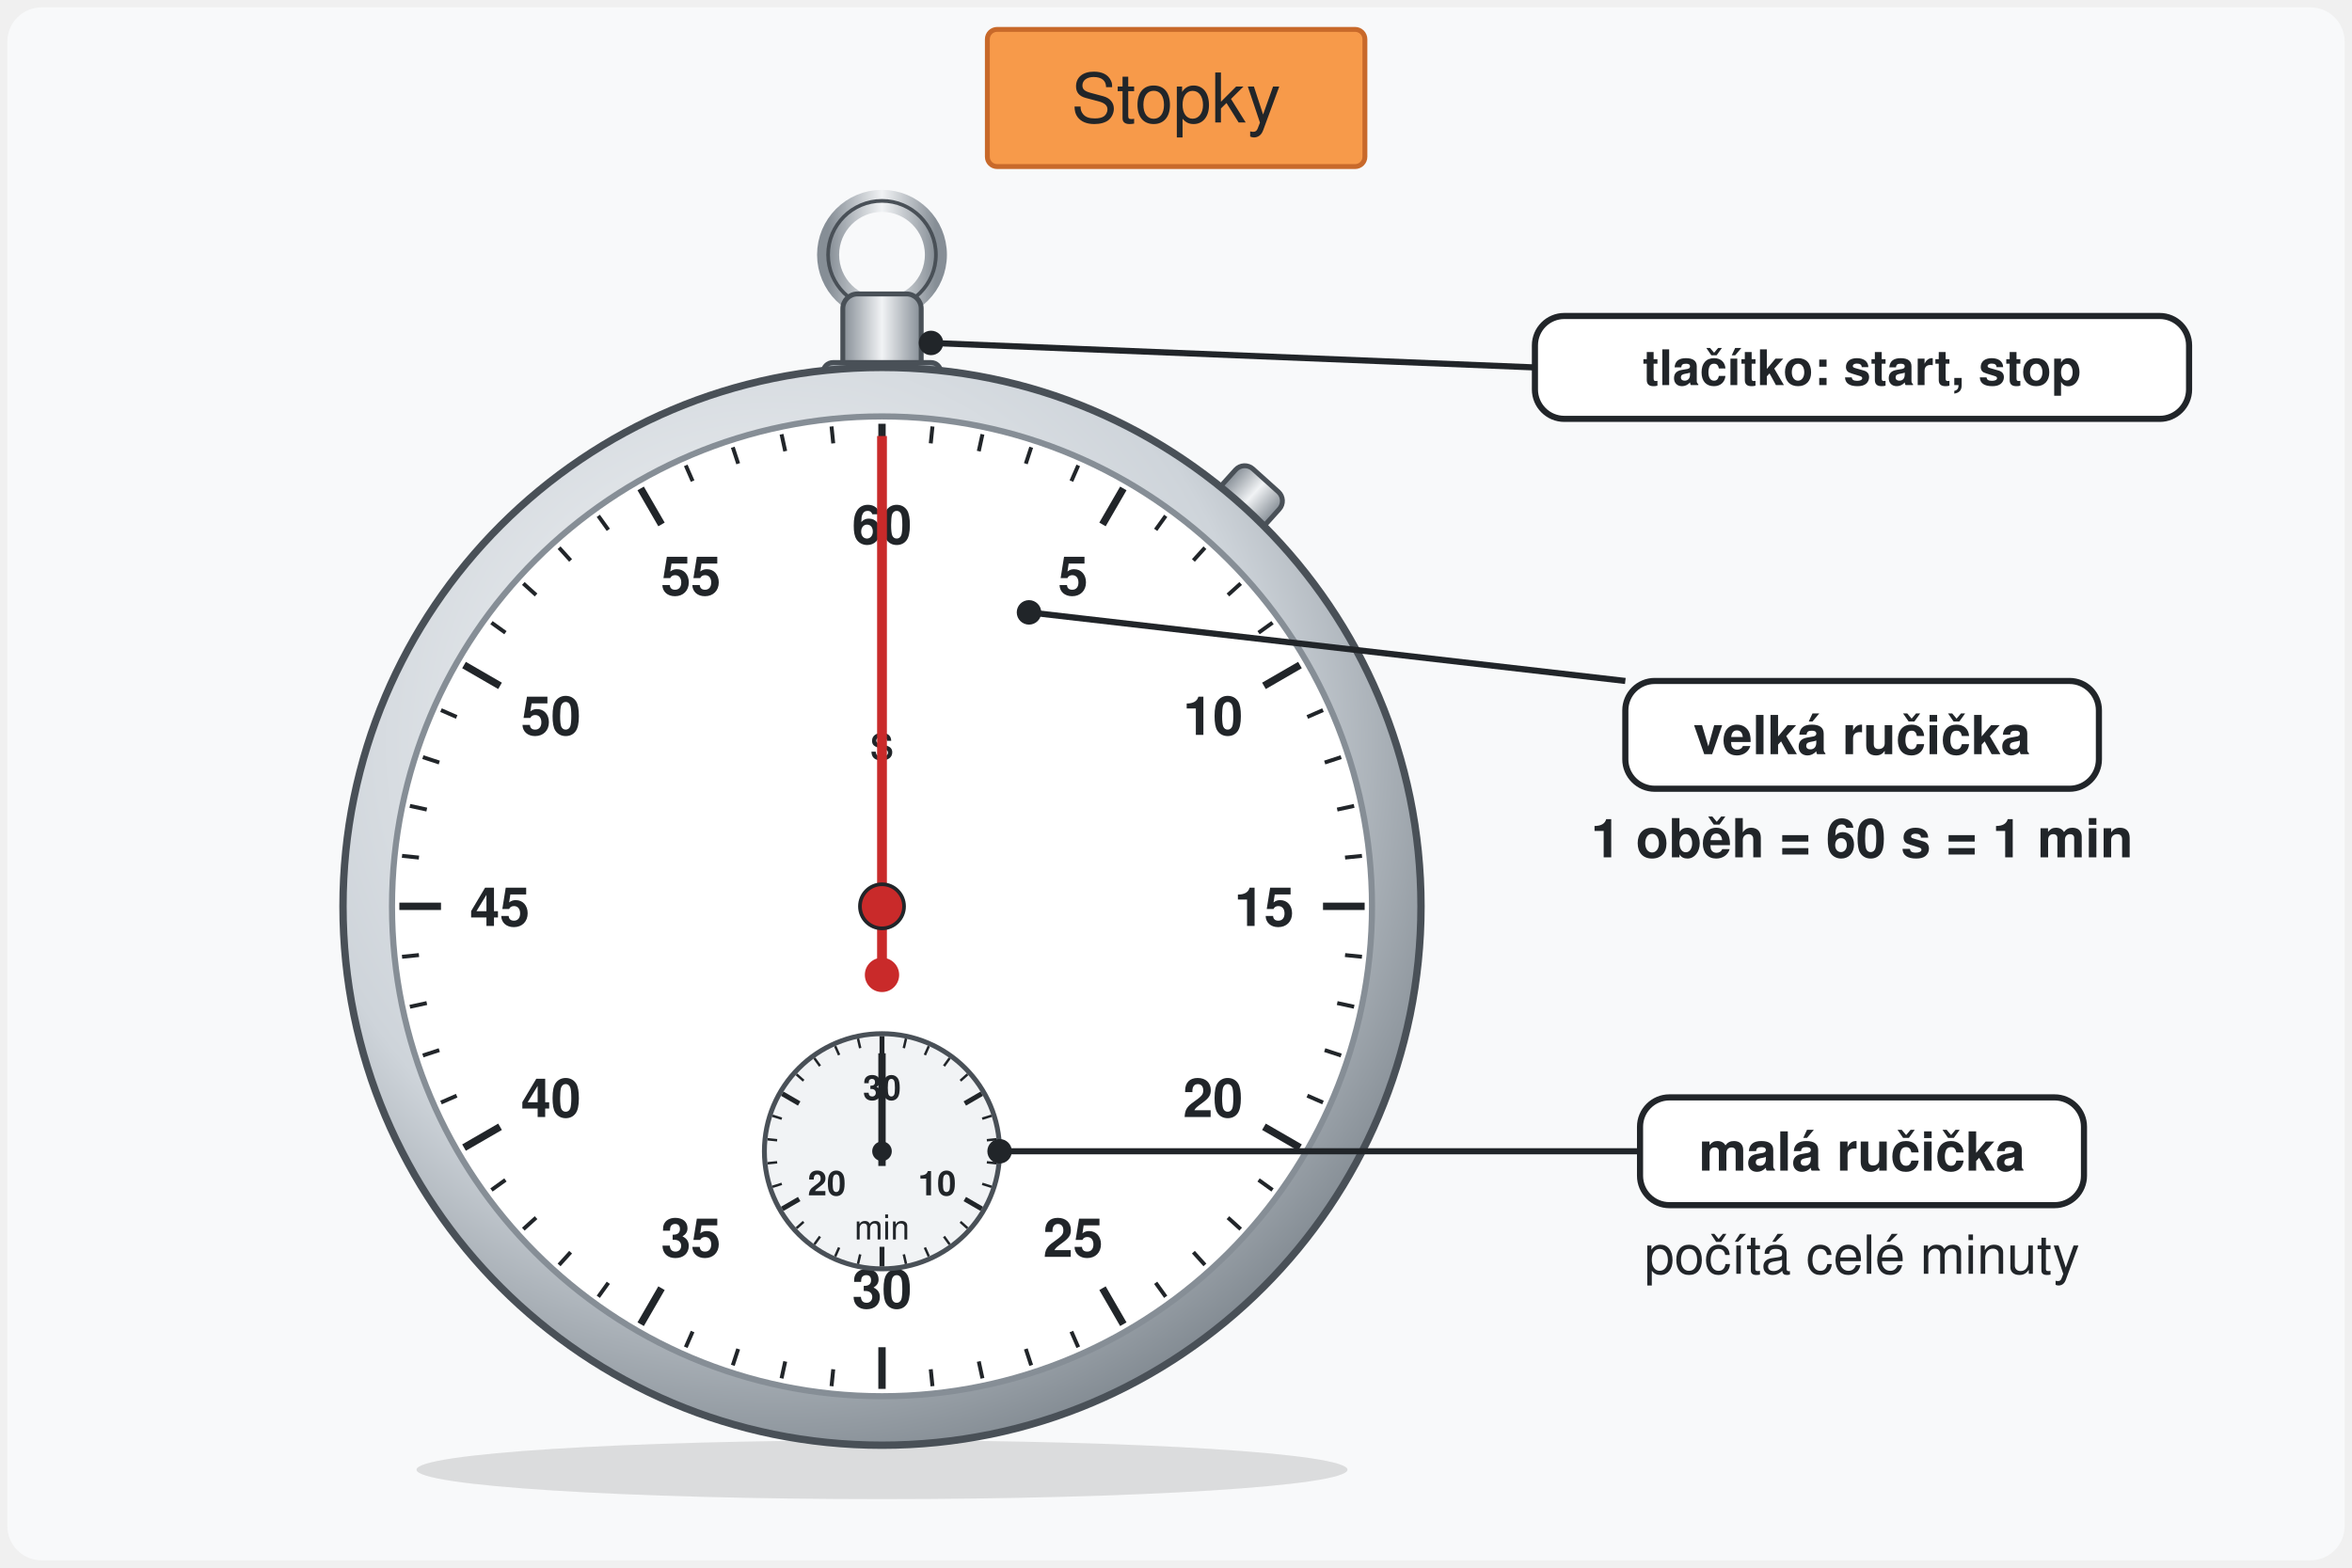
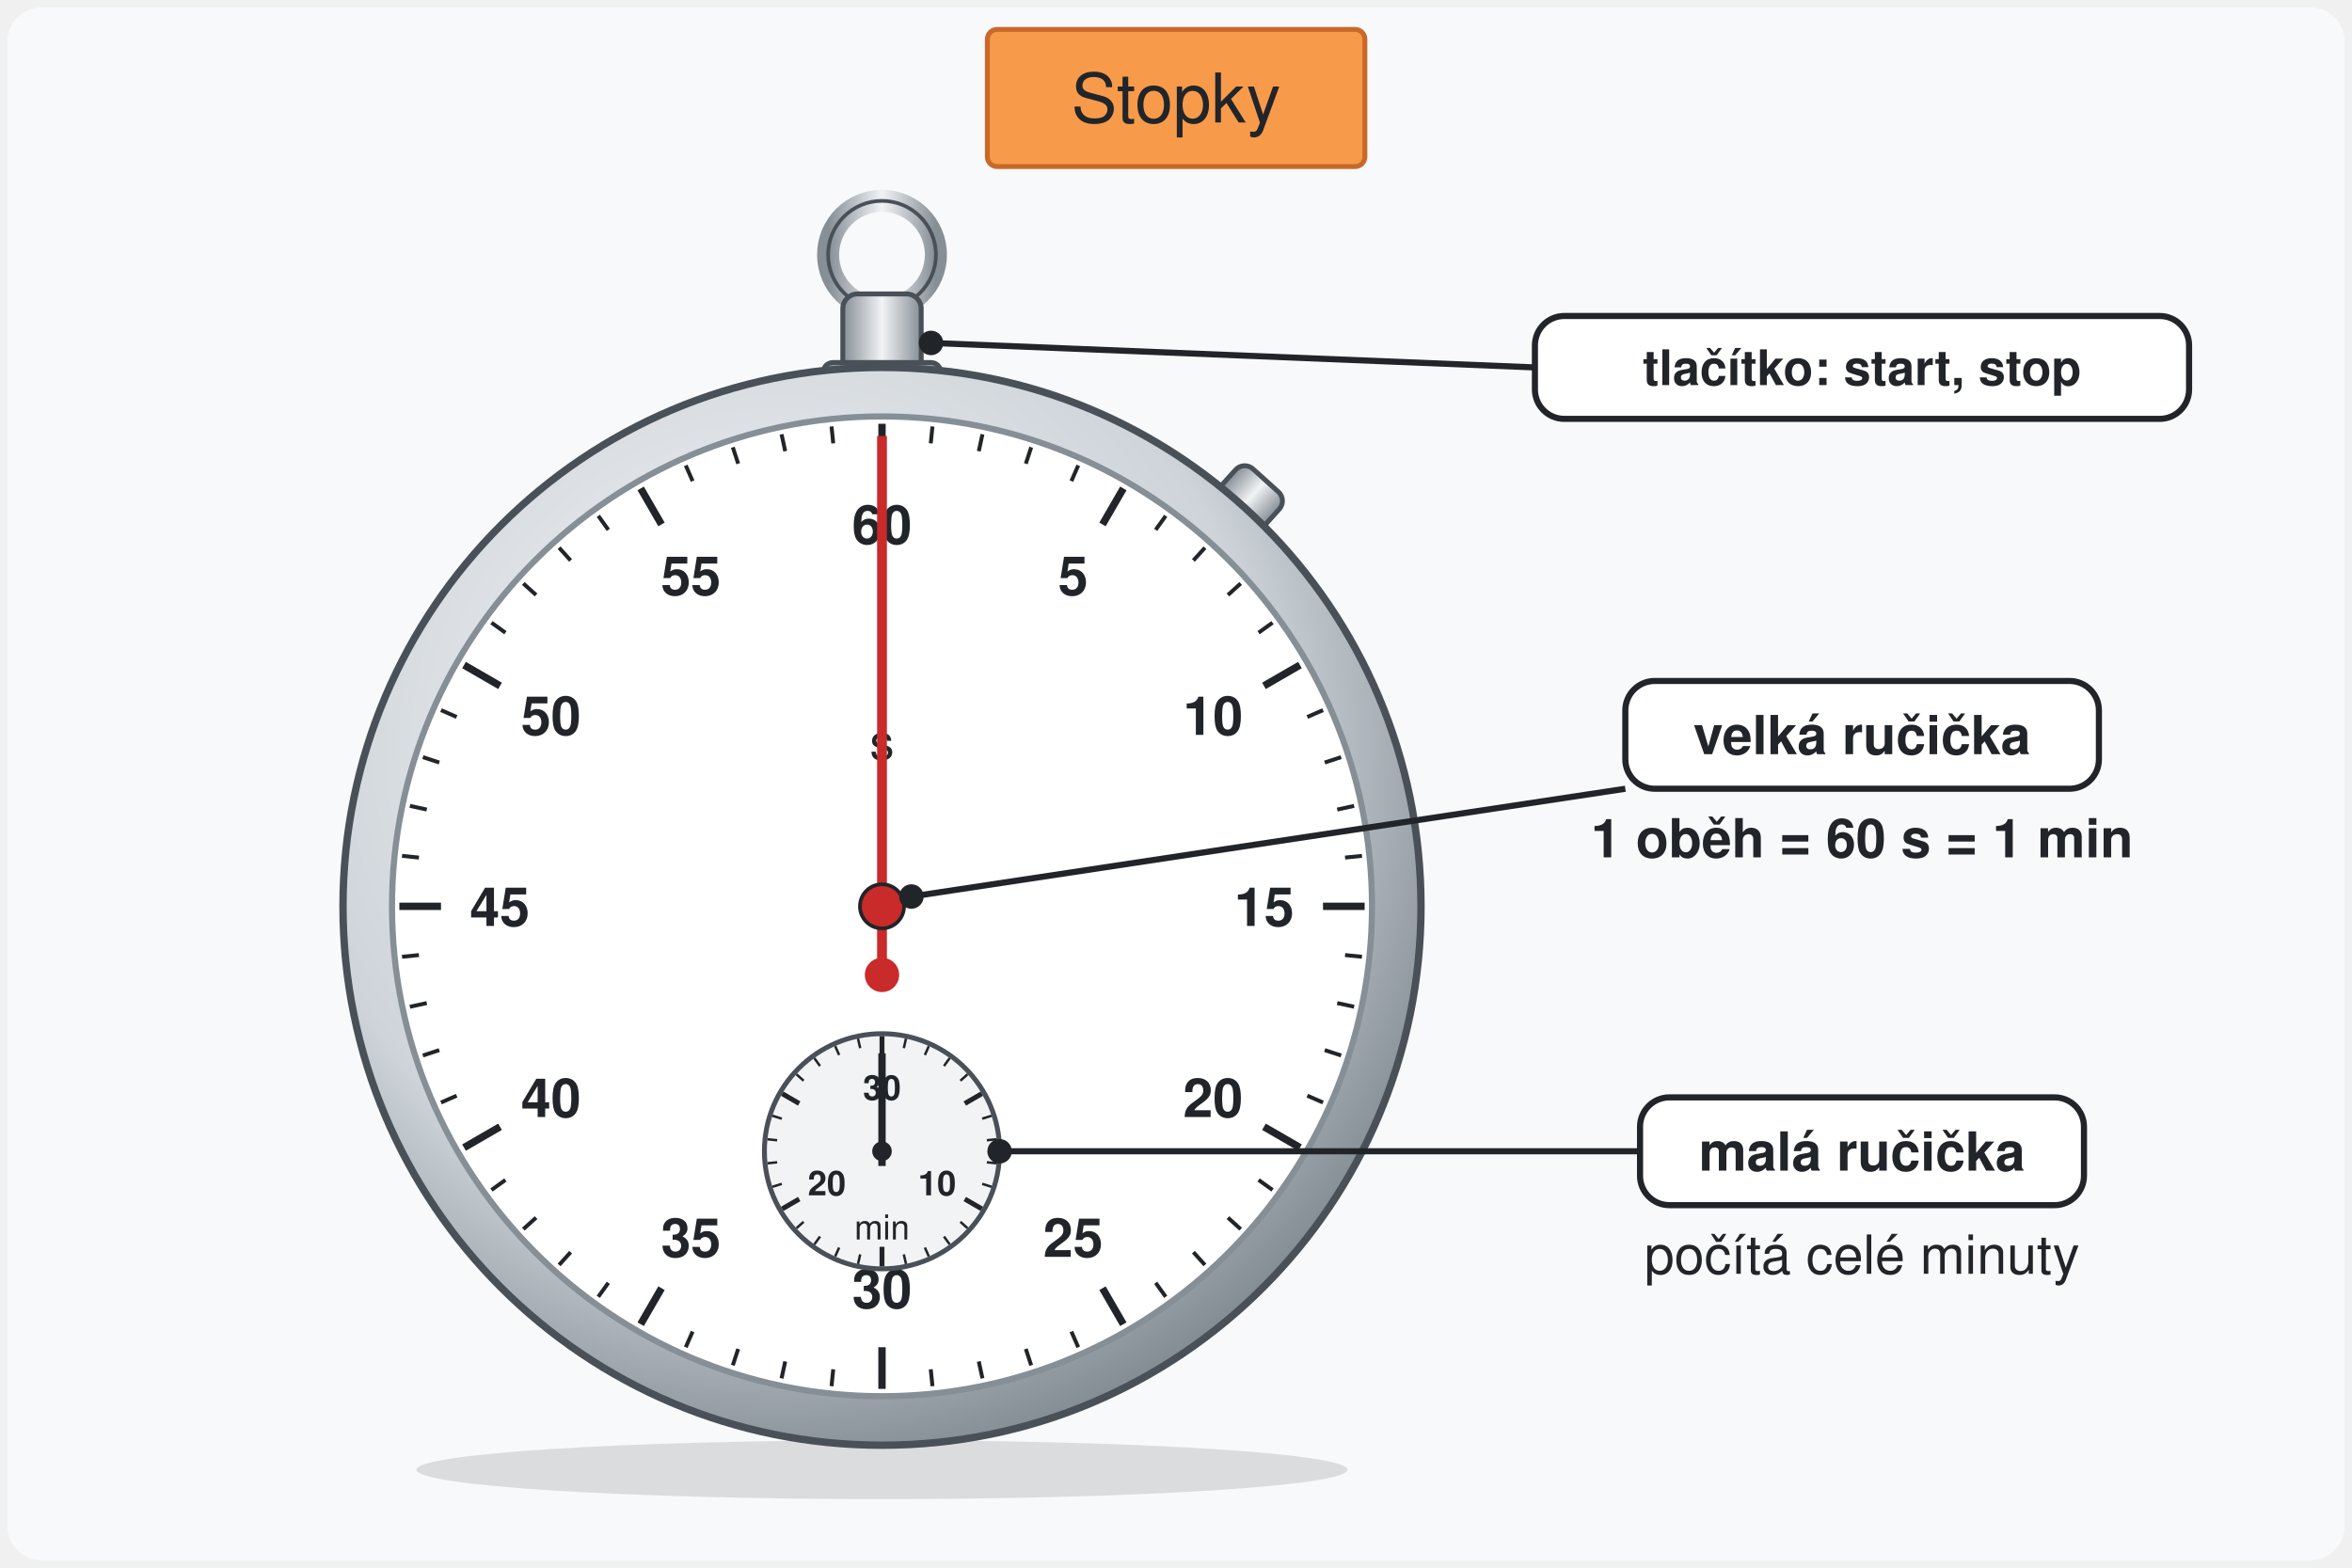
<svg xmlns="http://www.w3.org/2000/svg" viewBox="0 0 960 640" font-family="'Segoe UI', Helvetica, Arial, sans-serif" role="img" aria-label="Mechanické stopky: kulaté stříbrné pouzdro s korunkou, tlačítkem a očkem nahoře. Na bílém ciferníku je stupnice sekund od 0 do 60. Velká ručička oběhne celý ciferník za 60 sekund, tedy za 1 minutu. Malá ručička na malém ciferníku počítá celé minuty.">
  <style>
/* Stopky běží skutečným tempem: velká ručička oběhne ciferník za 60 s = 1 min, malá ručička poskočí
   po každé celé minutě o jeden dílek (oběhne za 30 min). Bez animace: stopky na nule. */
.sek8 { transform-box: view-box; transform-origin: 360px 370px; animation: sek8-k 60s linear infinite; }
@keyframes sek8-k { from { transform: rotate(0deg); } to { transform: rotate(360deg); } }
.min8 { transform-box: view-box; transform-origin: 360px 470px; animation: min8-k 1800s steps(30, end) infinite; }
@keyframes min8-k { from { transform: rotate(0deg); } to { transform: rotate(360deg); } }
@media (prefers-reduced-motion: reduce) { .sek8, .min8 { animation: none; } }
</style>
  <defs>
    <radialGradient id="pouzdro8" cx="0.4" cy="0.35" r="0.75">
      <stop offset="0" stop-color="#f8f9fa" />
      <stop offset="0.6" stop-color="#ced4da" />
      <stop offset="1" stop-color="#6c757d" />
    </radialGradient>
    <linearGradient id="kov8" x1="0" y1="0" x2="1" y2="0">
      <stop offset="0" stop-color="#868e96" />
      <stop offset="0.5" stop-color="#f1f3f5" />
      <stop offset="1" stop-color="#868e96" />
    </linearGradient>
  </defs>
  <rect x="3" y="3" width="954" height="634" rx="14" fill="#f8f9fa" />
  <ellipse cx="360" cy="600" rx="190" ry="12" fill="#000" opacity="0.12" />
  <circle cx="360" cy="104" r="22" fill="none" stroke="url(#kov8)" stroke-width="9" />
  <circle cx="360" cy="104" r="22" fill="none" stroke="#495057" stroke-width="1.5" />
  <rect x="344" y="120" width="32" height="34" rx="6" fill="url(#kov8)" stroke="#495057" stroke-width="2" />
  <rect x="336" y="148" width="48" height="16" rx="4" fill="url(#kov8)" stroke="#495057" stroke-width="2" />
  <g transform="rotate(42 360 370)">
    <rect x="348" y="136" width="24" height="26" rx="5" fill="url(#kov8)" stroke="#495057" stroke-width="2" />
  </g>
  <circle cx="360" cy="370" r="220" fill="url(#pouzdro8)" stroke="#495057" stroke-width="3" />
  <circle cx="360" cy="370" r="200" fill="#fff" stroke="#868e96" stroke-width="2.5" />
  <line x1="360" y1="190" x2="360" y2="173" stroke="#212529" stroke-width="3" />
  <line x1="379.9" y1="181" x2="380.6" y2="174.1" stroke="#212529" stroke-width="1.6" />
  <line x1="399.5" y1="184.2" x2="401" y2="177.3" stroke="#212529" stroke-width="1.6" />
  <line x1="418.7" y1="189.3" x2="420.9" y2="182.6" stroke="#212529" stroke-width="1.6" />
  <line x1="437.3" y1="196.4" x2="440.1" y2="190" stroke="#212529" stroke-width="1.6" />
  <line x1="450" y1="214.1" x2="458.5" y2="199.4" stroke="#212529" stroke-width="3" />
  <line x1="471.7" y1="216.3" x2="475.8" y2="210.6" stroke="#212529" stroke-width="1.6" />
  <line x1="487.1" y1="228.8" x2="491.8" y2="223.6" stroke="#212529" stroke-width="1.6" />
  <line x1="501.2" y1="242.9" x2="506.4" y2="238.2" stroke="#212529" stroke-width="1.6" />
  <line x1="513.7" y1="258.3" x2="519.4" y2="254.2" stroke="#212529" stroke-width="1.6" />
  <line x1="515.9" y1="280" x2="530.6" y2="271.5" stroke="#212529" stroke-width="3" />
  <line x1="533.6" y1="292.7" x2="540" y2="289.9" stroke="#212529" stroke-width="1.6" />
  <line x1="540.7" y1="311.3" x2="547.4" y2="309.1" stroke="#212529" stroke-width="1.6" />
  <line x1="545.8" y1="330.5" x2="552.7" y2="329" stroke="#212529" stroke-width="1.6" />
  <line x1="549" y1="350.1" x2="555.9" y2="349.4" stroke="#212529" stroke-width="1.6" />
  <line x1="540" y1="370" x2="557" y2="370" stroke="#212529" stroke-width="3" />
  <line x1="549" y1="389.9" x2="555.9" y2="390.6" stroke="#212529" stroke-width="1.6" />
  <line x1="545.8" y1="409.5" x2="552.7" y2="411" stroke="#212529" stroke-width="1.6" />
  <line x1="540.7" y1="428.7" x2="547.4" y2="430.9" stroke="#212529" stroke-width="1.6" />
  <line x1="533.6" y1="447.3" x2="540" y2="450.1" stroke="#212529" stroke-width="1.6" />
  <line x1="515.9" y1="460" x2="530.6" y2="468.5" stroke="#212529" stroke-width="3" />
  <line x1="513.7" y1="481.7" x2="519.4" y2="485.8" stroke="#212529" stroke-width="1.6" />
  <line x1="501.2" y1="497.1" x2="506.4" y2="501.8" stroke="#212529" stroke-width="1.6" />
  <line x1="487.1" y1="511.2" x2="491.8" y2="516.4" stroke="#212529" stroke-width="1.6" />
  <line x1="471.7" y1="523.7" x2="475.8" y2="529.4" stroke="#212529" stroke-width="1.6" />
  <line x1="450" y1="525.9" x2="458.5" y2="540.6" stroke="#212529" stroke-width="3" />
  <line x1="437.3" y1="543.6" x2="440.1" y2="550" stroke="#212529" stroke-width="1.6" />
  <line x1="418.7" y1="550.7" x2="420.9" y2="557.4" stroke="#212529" stroke-width="1.6" />
  <line x1="399.5" y1="555.8" x2="401" y2="562.7" stroke="#212529" stroke-width="1.6" />
  <line x1="379.9" y1="559" x2="380.6" y2="565.9" stroke="#212529" stroke-width="1.6" />
  <line x1="360" y1="550" x2="360" y2="567" stroke="#212529" stroke-width="3" />
  <line x1="340.1" y1="559" x2="339.4" y2="565.9" stroke="#212529" stroke-width="1.6" />
  <line x1="320.5" y1="555.8" x2="319" y2="562.7" stroke="#212529" stroke-width="1.6" />
  <line x1="301.3" y1="550.7" x2="299.1" y2="557.4" stroke="#212529" stroke-width="1.6" />
  <line x1="282.7" y1="543.6" x2="279.9" y2="550" stroke="#212529" stroke-width="1.6" />
  <line x1="270" y1="525.9" x2="261.5" y2="540.6" stroke="#212529" stroke-width="3" />
  <line x1="248.3" y1="523.7" x2="244.2" y2="529.4" stroke="#212529" stroke-width="1.6" />
  <line x1="232.9" y1="511.2" x2="228.2" y2="516.4" stroke="#212529" stroke-width="1.6" />
  <line x1="218.8" y1="497.1" x2="213.6" y2="501.8" stroke="#212529" stroke-width="1.6" />
  <line x1="206.3" y1="481.7" x2="200.6" y2="485.8" stroke="#212529" stroke-width="1.6" />
  <line x1="204.1" y1="460" x2="189.4" y2="468.5" stroke="#212529" stroke-width="3" />
  <line x1="186.4" y1="447.3" x2="180" y2="450.1" stroke="#212529" stroke-width="1.6" />
  <line x1="179.3" y1="428.7" x2="172.6" y2="430.9" stroke="#212529" stroke-width="1.6" />
  <line x1="174.2" y1="409.5" x2="167.3" y2="411" stroke="#212529" stroke-width="1.6" />
  <line x1="171" y1="389.9" x2="164.1" y2="390.6" stroke="#212529" stroke-width="1.6" />
  <line x1="180" y1="370" x2="163" y2="370" stroke="#212529" stroke-width="3" />
  <line x1="171" y1="350.1" x2="164.1" y2="349.4" stroke="#212529" stroke-width="1.6" />
  <line x1="174.2" y1="330.5" x2="167.3" y2="329" stroke="#212529" stroke-width="1.6" />
  <line x1="179.3" y1="311.3" x2="172.6" y2="309.1" stroke="#212529" stroke-width="1.6" />
  <line x1="186.4" y1="292.7" x2="180" y2="289.9" stroke="#212529" stroke-width="1.6" />
  <line x1="204.1" y1="280" x2="189.4" y2="271.5" stroke="#212529" stroke-width="3" />
  <line x1="206.3" y1="258.3" x2="200.6" y2="254.2" stroke="#212529" stroke-width="1.6" />
  <line x1="218.8" y1="242.9" x2="213.6" y2="238.2" stroke="#212529" stroke-width="1.6" />
  <line x1="232.9" y1="228.8" x2="228.2" y2="223.6" stroke="#212529" stroke-width="1.6" />
  <line x1="248.3" y1="216.3" x2="244.2" y2="210.6" stroke="#212529" stroke-width="1.6" />
  <line x1="270" y1="214.1" x2="261.5" y2="199.4" stroke="#212529" stroke-width="3" />
  <line x1="282.7" y1="196.4" x2="279.9" y2="190" stroke="#212529" stroke-width="1.6" />
  <line x1="301.3" y1="189.3" x2="299.1" y2="182.6" stroke="#212529" stroke-width="1.6" />
  <line x1="320.5" y1="184.2" x2="319" y2="177.3" stroke="#212529" stroke-width="1.6" />
  <line x1="340.1" y1="181" x2="339.4" y2="174.1" stroke="#212529" stroke-width="1.6" />
  <text x="360" y="222" font-size="22" font-weight="bold" fill="#212529" text-anchor="middle">60</text>
  <text x="438" y="242.9" font-size="22" font-weight="bold" fill="#212529" text-anchor="middle">5</text>
  <text x="495.1" y="300" font-size="22" font-weight="bold" fill="#212529" text-anchor="middle">10</text>
  <text x="516" y="378" font-size="22" font-weight="bold" fill="#212529" text-anchor="middle">15</text>
  <text x="495.1" y="456" font-size="22" font-weight="bold" fill="#212529" text-anchor="middle">20</text>
  <text x="438" y="513.1" font-size="22" font-weight="bold" fill="#212529" text-anchor="middle">25</text>
  <text x="360" y="534" font-size="22" font-weight="bold" fill="#212529" text-anchor="middle">30</text>
  <text x="282" y="513.1" font-size="22" font-weight="bold" fill="#212529" text-anchor="middle">35</text>
  <text x="224.9" y="456" font-size="22" font-weight="bold" fill="#212529" text-anchor="middle">40</text>
  <text x="204" y="378" font-size="22" font-weight="bold" fill="#212529" text-anchor="middle">45</text>
  <text x="224.9" y="300" font-size="22" font-weight="bold" fill="#212529" text-anchor="middle">50</text>
  <text x="282" y="242.9" font-size="22" font-weight="bold" fill="#212529" text-anchor="middle">55</text>
  <circle cx="360" cy="470" r="48" fill="#f1f3f5" stroke="#495057" stroke-width="2" />
  <line x1="360" y1="431" x2="360" y2="423" stroke="#212529" stroke-width="2" />
  <line x1="368.9" y1="427.9" x2="369.8" y2="424" stroke="#212529" stroke-width="1" />
  <line x1="377.5" y1="430.7" x2="379.1" y2="427.1" stroke="#212529" stroke-width="1" />
  <line x1="385.3" y1="435.2" x2="387.6" y2="432" stroke="#212529" stroke-width="1" />
  <line x1="392" y1="441.2" x2="394.9" y2="438.6" stroke="#212529" stroke-width="1" />
  <line x1="393.8" y1="450.5" x2="400.7" y2="446.5" stroke="#212529" stroke-width="2" />
  <line x1="400.9" y1="456.7" x2="404.7" y2="455.5" stroke="#212529" stroke-width="1" />
  <line x1="402.8" y1="465.5" x2="406.7" y2="465.1" stroke="#212529" stroke-width="1" />
  <line x1="402.8" y1="474.5" x2="406.7" y2="474.9" stroke="#212529" stroke-width="1" />
  <line x1="400.9" y1="483.3" x2="404.7" y2="484.5" stroke="#212529" stroke-width="1" />
  <line x1="393.8" y1="489.5" x2="400.7" y2="493.5" stroke="#212529" stroke-width="2" />
  <line x1="392" y1="498.8" x2="394.9" y2="501.4" stroke="#212529" stroke-width="1" />
  <line x1="385.3" y1="504.8" x2="387.6" y2="508" stroke="#212529" stroke-width="1" />
  <line x1="377.5" y1="509.3" x2="379.1" y2="512.9" stroke="#212529" stroke-width="1" />
  <line x1="368.9" y1="512.1" x2="369.8" y2="516" stroke="#212529" stroke-width="1" />
  <line x1="360" y1="509" x2="360" y2="517" stroke="#212529" stroke-width="2" />
  <line x1="351.1" y1="512.1" x2="350.2" y2="516" stroke="#212529" stroke-width="1" />
  <line x1="342.5" y1="509.3" x2="340.9" y2="512.9" stroke="#212529" stroke-width="1" />
  <line x1="334.7" y1="504.8" x2="332.4" y2="508" stroke="#212529" stroke-width="1" />
  <line x1="328" y1="498.8" x2="325.1" y2="501.4" stroke="#212529" stroke-width="1" />
  <line x1="326.2" y1="489.5" x2="319.3" y2="493.5" stroke="#212529" stroke-width="2" />
  <line x1="319.1" y1="483.3" x2="315.3" y2="484.5" stroke="#212529" stroke-width="1" />
  <line x1="317.2" y1="474.5" x2="313.3" y2="474.9" stroke="#212529" stroke-width="1" />
  <line x1="317.2" y1="465.5" x2="313.3" y2="465.1" stroke="#212529" stroke-width="1" />
  <line x1="319.1" y1="456.7" x2="315.3" y2="455.5" stroke="#212529" stroke-width="1" />
  <line x1="326.2" y1="450.5" x2="319.3" y2="446.5" stroke="#212529" stroke-width="2" />
  <line x1="328" y1="441.2" x2="325.1" y2="438.6" stroke="#212529" stroke-width="1" />
  <line x1="334.7" y1="435.2" x2="332.4" y2="432" stroke="#212529" stroke-width="1" />
  <line x1="342.5" y1="430.7" x2="340.9" y2="427.1" stroke="#212529" stroke-width="1" />
  <line x1="351.1" y1="427.9" x2="350.2" y2="424" stroke="#212529" stroke-width="1" />
  <text x="360" y="449" font-size="14" font-weight="bold" fill="#212529" text-anchor="middle">30</text>
  <text x="382.5" y="488" font-size="14" font-weight="bold" fill="#212529" text-anchor="middle">10</text>
  <text x="337.5" y="488" font-size="14" font-weight="bold" fill="#212529" text-anchor="middle">20</text>
  <text x="360" y="506" font-size="14" fill="#212529" text-anchor="middle">min</text>
  <g class="min8" transform="rotate(0 360 470)">
    <path d="M360 476V430" stroke="#212529" stroke-width="3" />
  </g>
  <circle cx="360" cy="470" r="4" fill="#212529" />
  <text x="360" y="310" font-size="20" fill="#212529" text-anchor="middle">s</text>
  <g class="sek8" transform="rotate(0 360 370)">
    <path d="M360 404V178" stroke="#c92a2a" stroke-width="4" />
    <circle cx="360" cy="398" r="7" fill="#c92a2a" />
  </g>
  <circle cx="360" cy="370" r="9" fill="#c92a2a" stroke="#212529" stroke-width="1.5" />
  <path d="M626.5 150L380 140" stroke="#212529" stroke-width="2.5" />
  <circle cx="380" cy="140" r="5" fill="#212529" />
  <rect x="626.5" y="129" width="267" height="42" rx="12" fill="#fff" stroke="#212529" stroke-width="2.5" />
  <text x="760" y="157.2" font-size="20" font-weight="bold" fill="#212529" text-anchor="middle">tlačítko: start, stop</text>
-   <path d="M663.4 278L420 250" stroke="#212529" stroke-width="2.5" />
-   <circle cx="420" cy="250" r="5" fill="#212529" />
+   <path d="M663.4 322L372 366" stroke="#212529" stroke-width="2.5" />
+   <circle cx="372" cy="366" r="5" fill="#212529" />
  <rect x="663.4" y="278" width="193.3" height="44" rx="12" fill="#fff" stroke="#212529" stroke-width="2.5" />
  <text x="760" y="307.9" font-size="22" font-weight="bold" fill="#212529" text-anchor="middle">velká ručička</text>
  <text x="760" y="350" font-size="22" font-weight="bold" fill="#212529" text-anchor="middle">1 oběh = 60 s = 1 min</text>
  <path d="M669.4 470L408 470" stroke="#212529" stroke-width="2.5" />
  <circle cx="408" cy="470" r="5" fill="#212529" />
  <rect x="669.4" y="448" width="181.2" height="44" rx="12" fill="#fff" stroke="#212529" stroke-width="2.5" />
  <text x="760" y="477.9" font-size="22" font-weight="bold" fill="#212529" text-anchor="middle">malá ručička</text>
  <text x="760" y="520" font-size="22" font-weight="normal" fill="#212529" text-anchor="middle">počítá celé minuty</text>
  <rect x="403" y="12" width="154.1" height="56" rx="4" fill="#f79a4a" stroke="#c8692a" stroke-width="2" />
  <text x="480" y="50" font-size="28" fill="#212529" text-anchor="middle">Stopky</text>
</svg>
